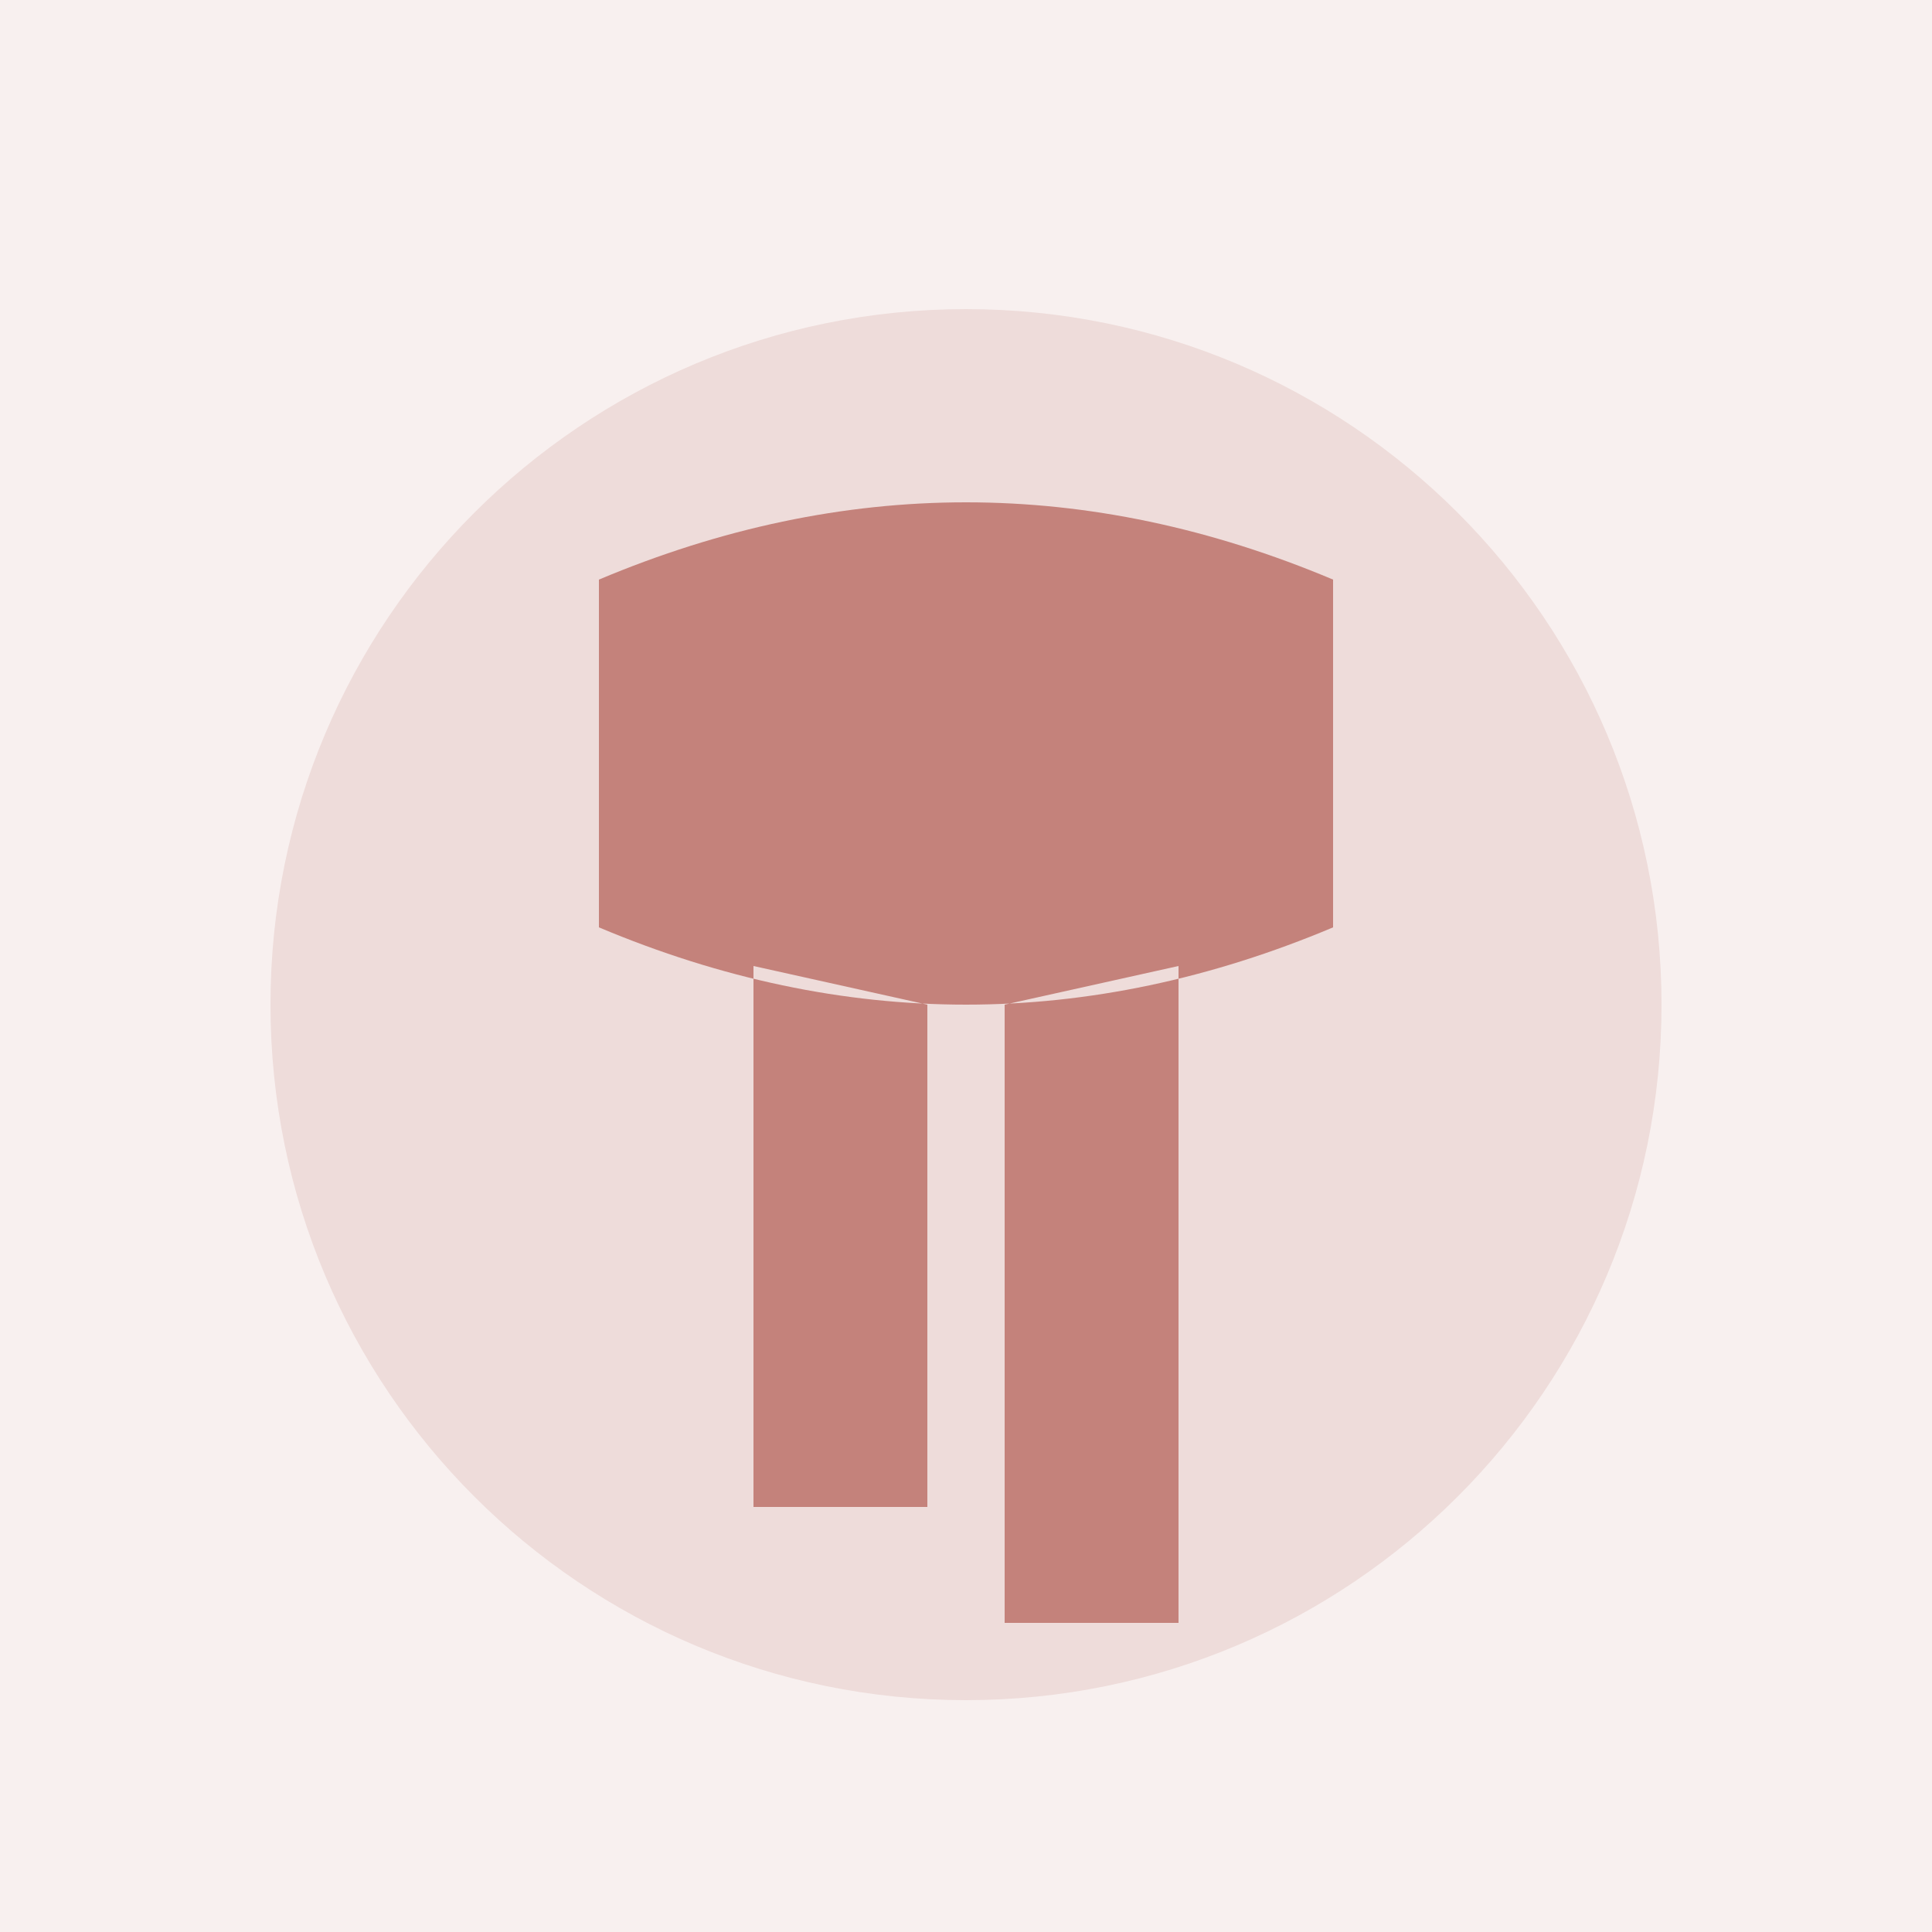
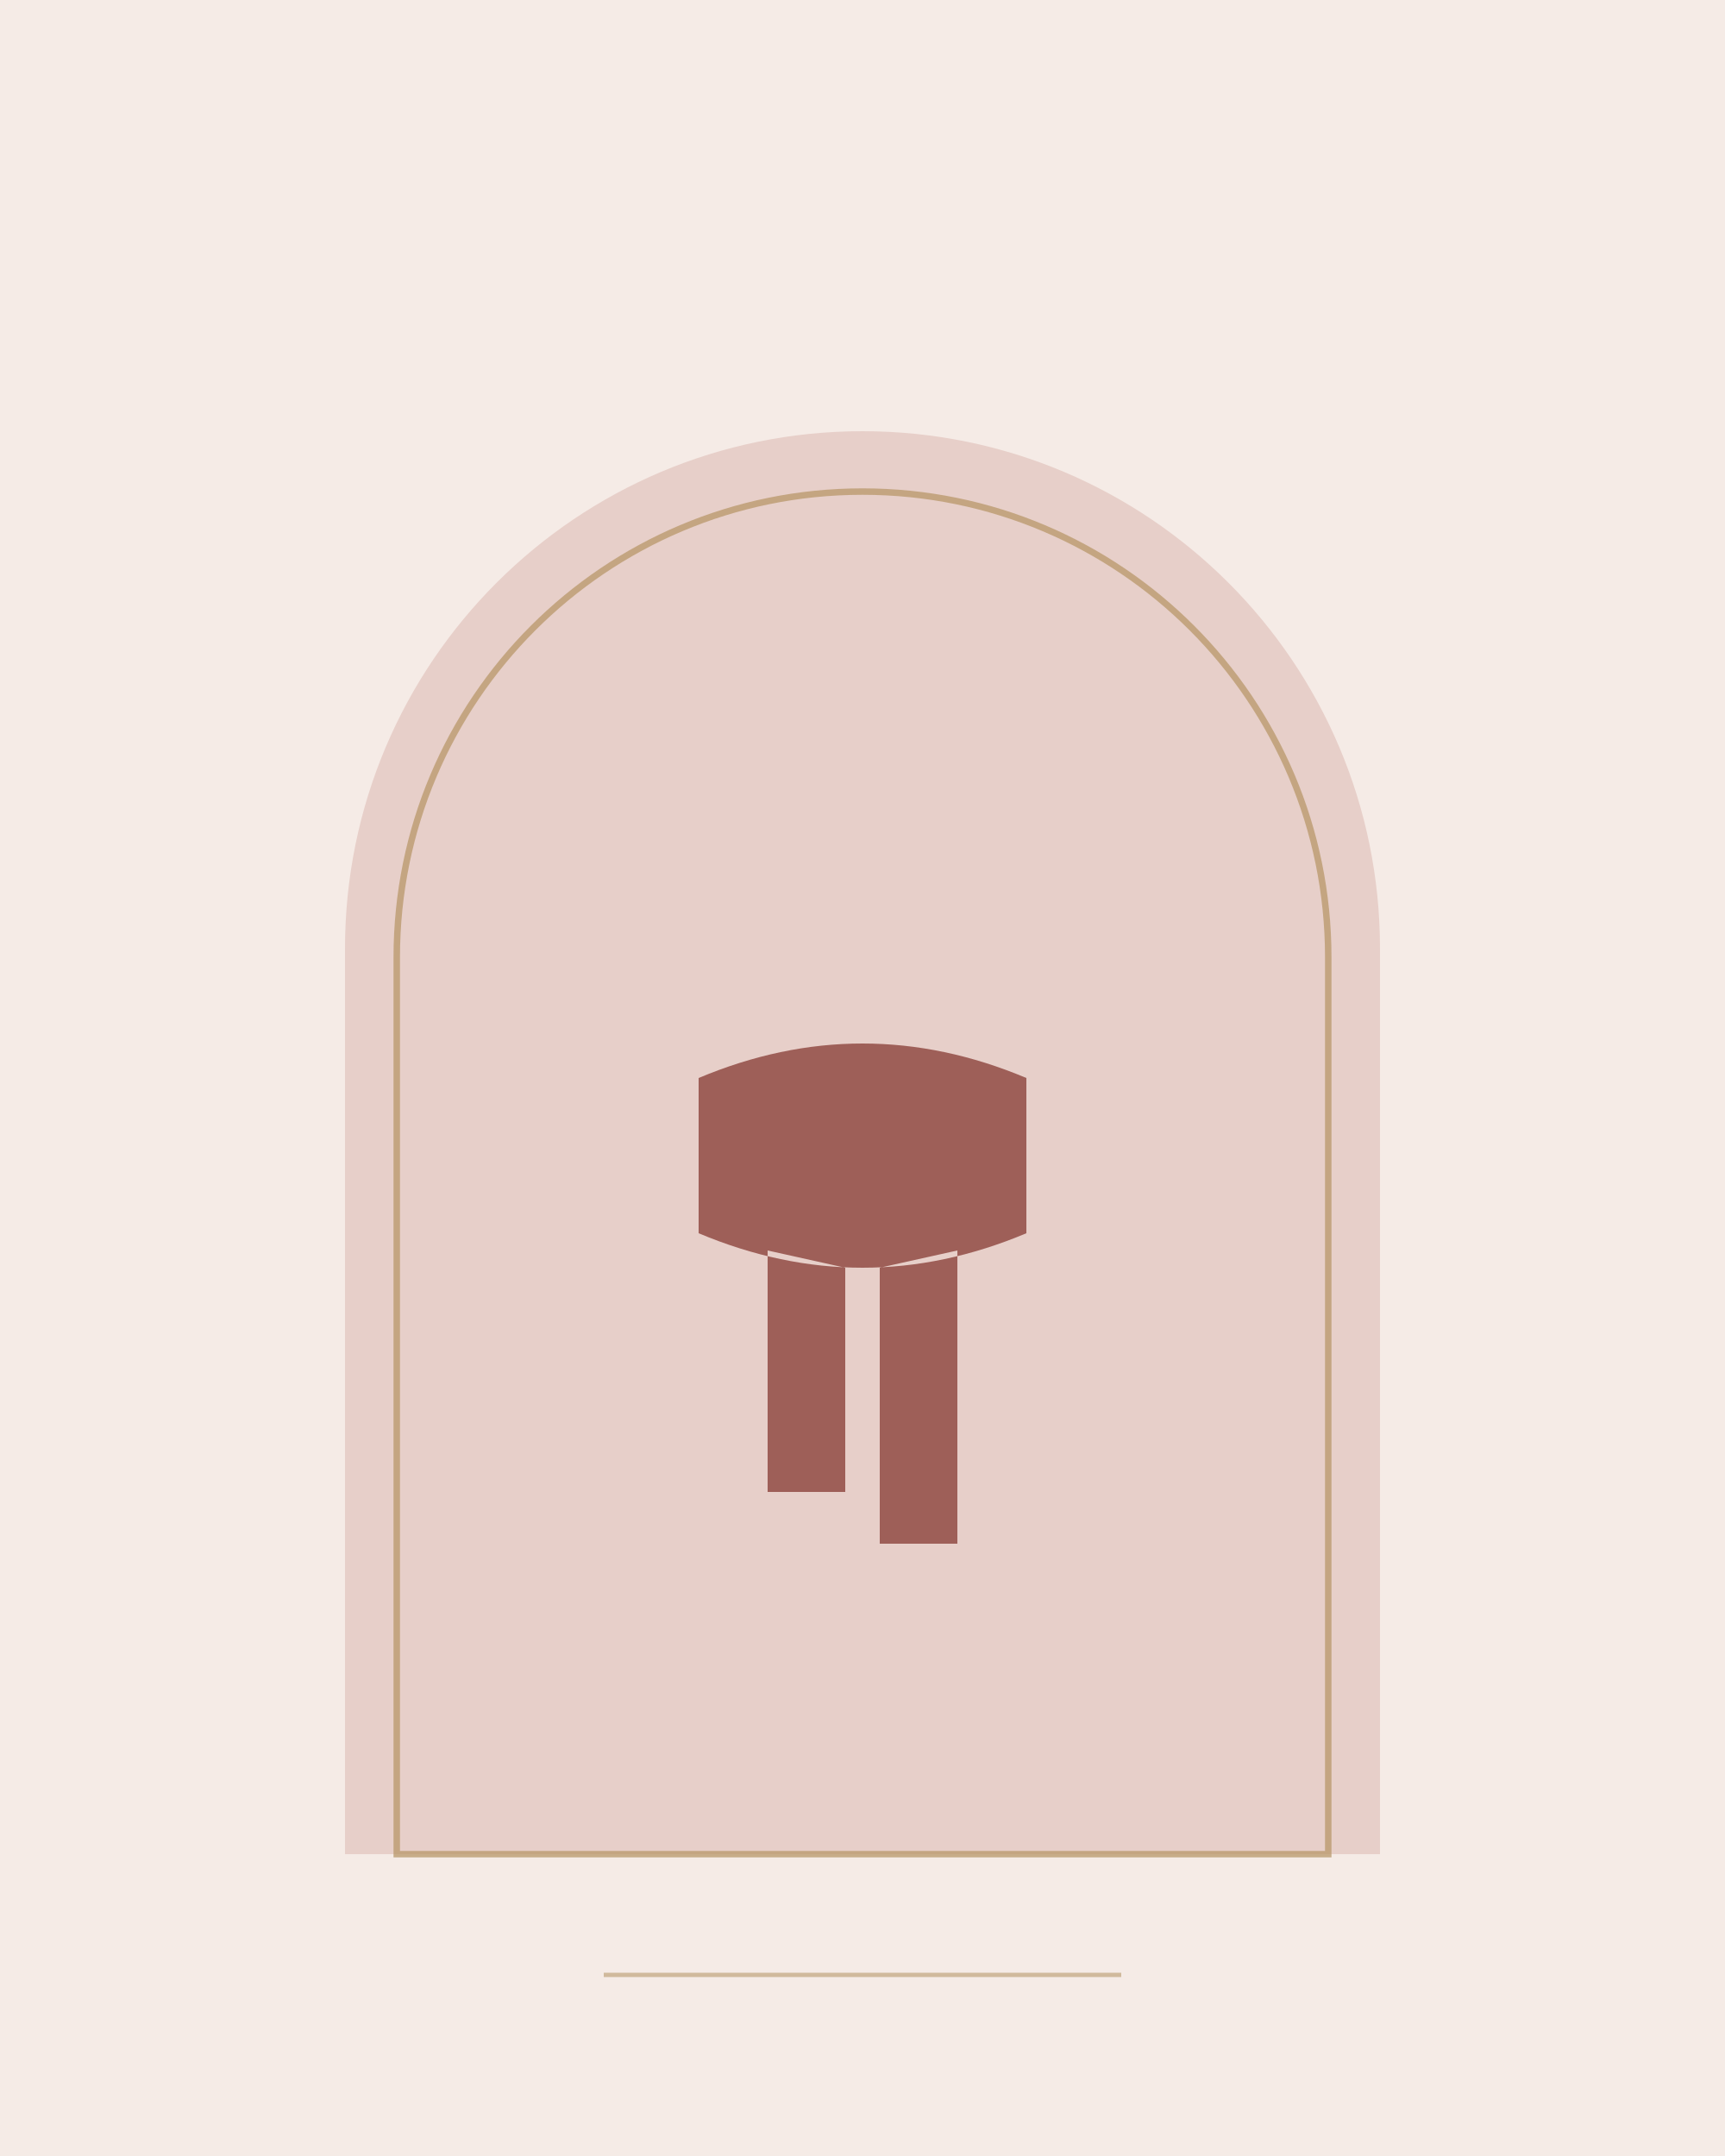
- <svg xmlns="http://www.w3.org/2000/svg" viewBox="0 0 200 200">
-   <rect width="200" height="200" fill="#F8F0EF" />
-   <circle cx="100" cy="104" r="72" fill="#EEDCDA" />
-   <path d="M62 60 Q100 44 138 60 L138 96 Q100 112 62 96 Z M78 100 L78 156 L96 156 L96 104 Z M104 104 L104 168 L122 168 L122 100 Z" fill="#C4827B" fill-rule="evenodd" />
+ <svg xmlns="http://www.w3.org/2000/svg" viewBox="0 0 400 500">
+   <rect width="400" height="500" fill="#F5EBE6" />
+   <path d="M80 430 L80 220 A120 120 0 0 1 320 220 L320 430 Z" fill="#E7CFC9" />
+   <path d="M92 430 L92 222 A108 108 0 0 1 308 222 L308 430 Z" fill="none" stroke="#B8976A" stroke-width="1.5" opacity="0.75" />
+   <g transform="translate(100,190)">
+     <path d="M62 60 Q100 44 138 60 L138 96 Q100 112 62 96 Z M78 100 L78 156 L96 156 L96 104 Z M104 104 L104 168 L122 168 L122 100 Z" fill="#9E5F58" fill-rule="evenodd" />
+   </g>
+   <line x1="140" y1="458" x2="260" y2="458" stroke="#B8976A" stroke-width="1" opacity="0.6" />
</svg>
